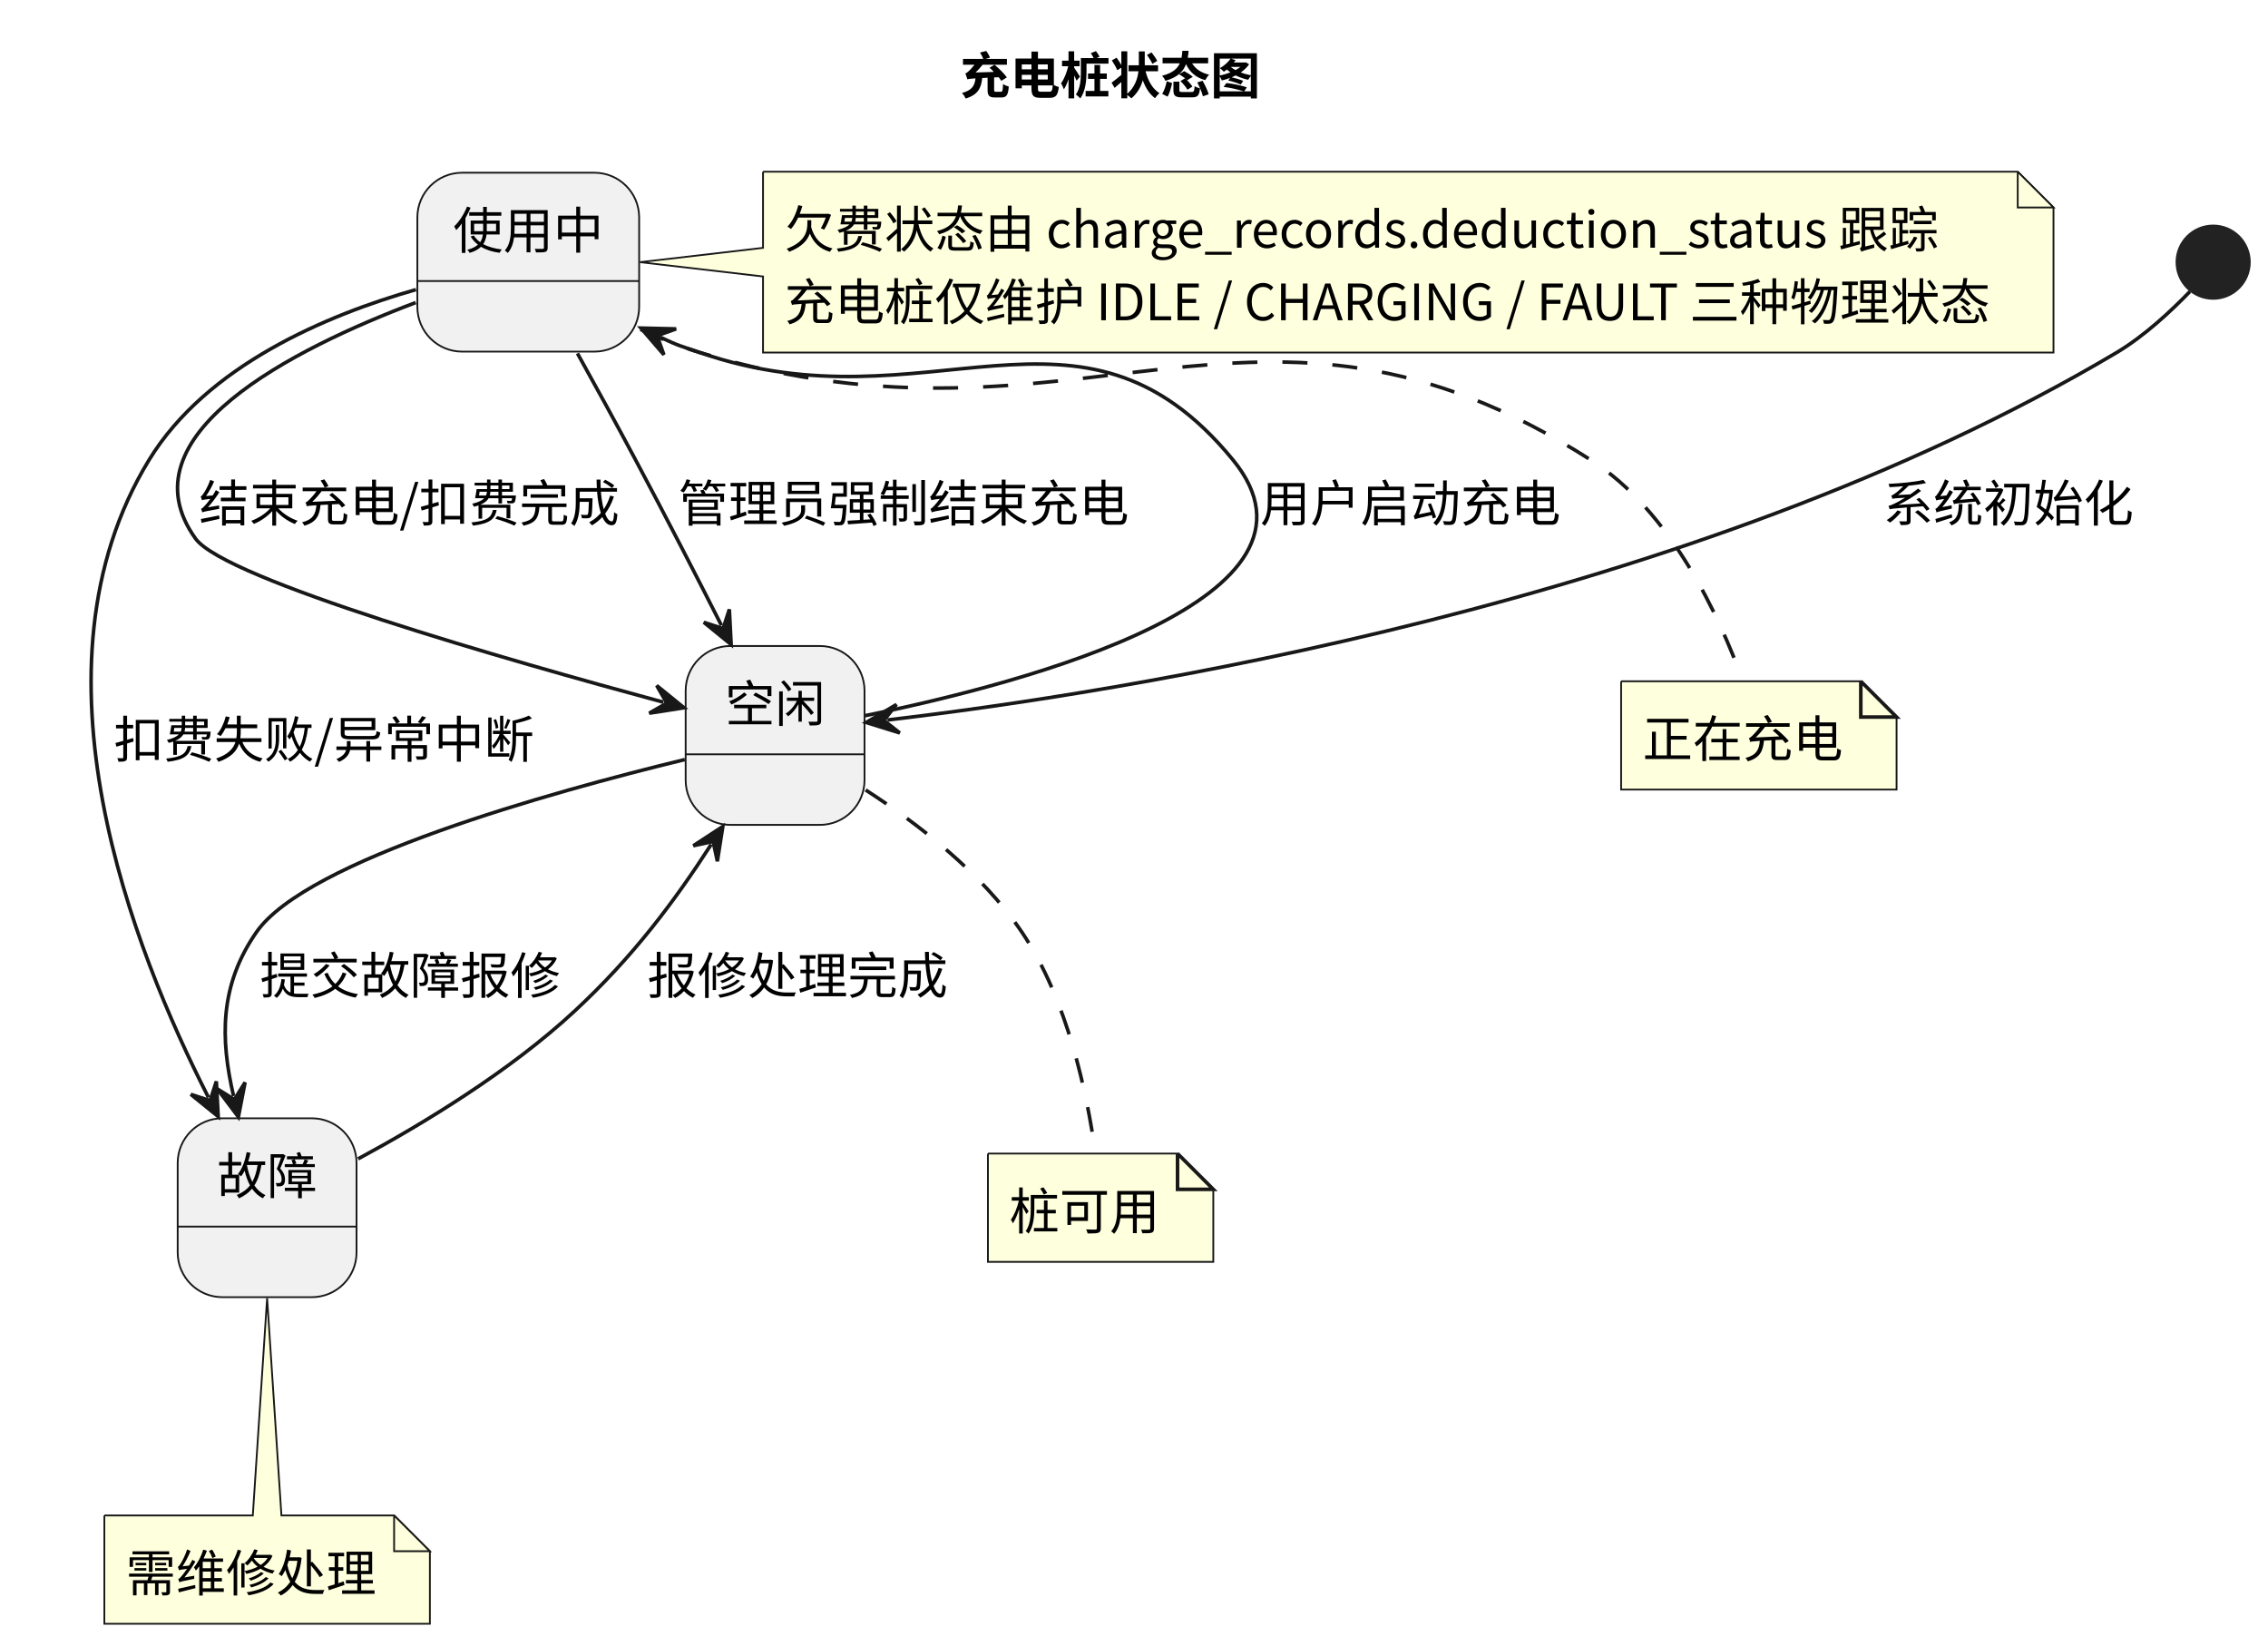
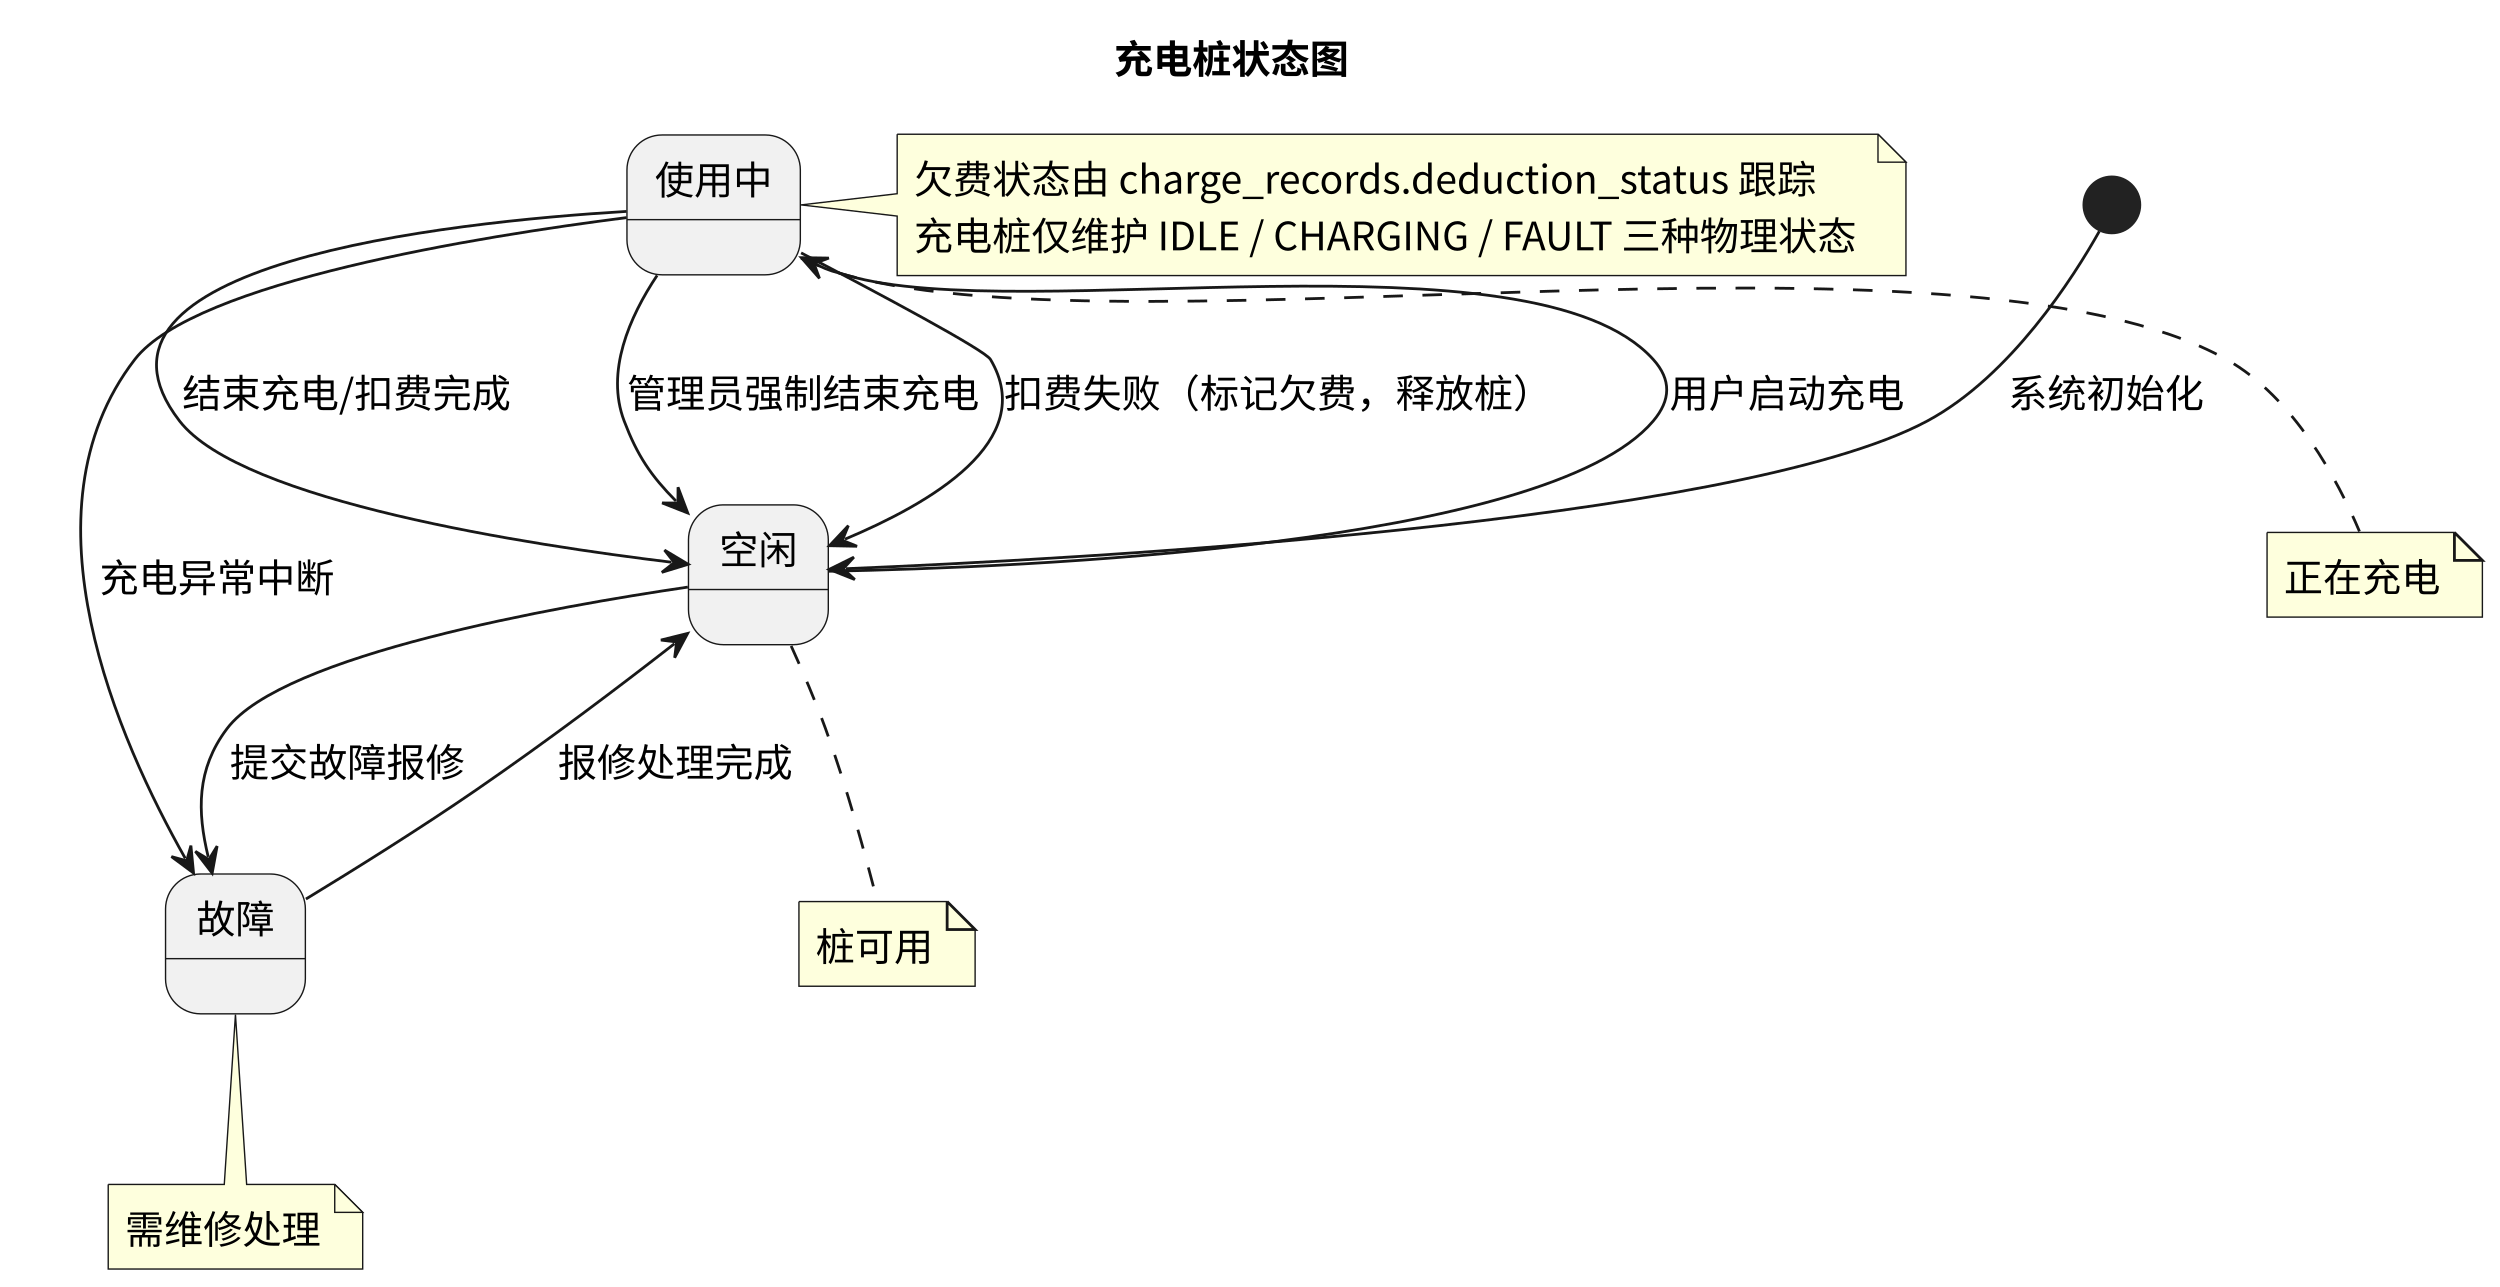
- <svg xmlns="http://www.w3.org/2000/svg" contentStyleType="text/css" data-diagram-type="STATE" height="460px" preserveAspectRatio="none" style="width:634px;height:460px;background:#FFFFFF;" version="1.1" viewBox="0 0 634 460" width="634px" zoomAndPan="magnify">
+ <svg xmlns="http://www.w3.org/2000/svg" contentStyleType="text/css" data-diagram-type="STATE" height="460px" preserveAspectRatio="none" style="width:894px;height:460px;background:#FFFFFF;" version="1.1" viewBox="0 0 894 460" width="894px" zoomAndPan="magnify">
  <defs />
  <g>
    <g class="title" data-source-line="3">
-       <text fill="#000000" font-family="Noto Sans CJK SC" font-size="14" font-weight="bold" lengthAdjust="spacing" textLength="84" x="268.335" y="26.24">充电桩状态图</text>
+       <text fill="#000000" font-family="Noto Sans CJK SC" font-size="14" font-weight="bold" lengthAdjust="spacing" textLength="84" x="398.35" y="26.24">充电桩状态图</text>
    </g>
    <g id="IDLE">
-       <rect fill="#F1F1F1" height="50" rx="12.5" ry="12.5" style="stroke:#181818;stroke-width:0.5;" width="50" x="191.67" y="180.542" />
-       <line style="stroke:#181818;stroke-width:0.5;" x1="191.67" x2="241.67" y1="210.814" y2="210.814" />
-       <text fill="#000000" font-family="Noto Sans CJK SC" font-size="14" lengthAdjust="spacing" textLength="28" x="202.67" y="201.782">空闲</text>
+       <rect fill="#F1F1F1" height="50" rx="12.5" ry="12.5" style="stroke:#181818;stroke-width:0.5;" width="50" x="246.2" y="180.542" />
+       <line style="stroke:#181818;stroke-width:0.5;" x1="246.2" x2="296.2" y1="210.814" y2="210.814" />
+       <text fill="#000000" font-family="Noto Sans CJK SC" font-size="14" lengthAdjust="spacing" textLength="28" x="257.2" y="201.782">空闲</text>
    </g>
    <g id="CHARGING">
-       <rect fill="#F1F1F1" height="50" rx="12.5" ry="12.5" style="stroke:#181818;stroke-width:0.5;" width="62" x="116.67" y="48.272" />
-       <line style="stroke:#181818;stroke-width:0.5;" x1="116.67" x2="178.67" y1="78.544" y2="78.544" />
-       <text fill="#000000" font-family="Noto Sans CJK SC" font-size="14" lengthAdjust="spacing" textLength="42" x="126.67" y="69.512">使用中</text>
+       <rect fill="#F1F1F1" height="50" rx="12.5" ry="12.5" style="stroke:#181818;stroke-width:0.5;" width="62" x="224.2" y="48.272" />
+       <line style="stroke:#181818;stroke-width:0.5;" x1="224.2" x2="286.2" y1="78.544" y2="78.544" />
+       <text fill="#000000" font-family="Noto Sans CJK SC" font-size="14" lengthAdjust="spacing" textLength="42" x="234.2" y="69.512">使用中</text>
    </g>
    <g id="FAULT">
-       <rect fill="#F1F1F1" height="50" rx="12.5" ry="12.5" style="stroke:#181818;stroke-width:0.5;" width="50" x="49.67" y="312.542" />
-       <line style="stroke:#181818;stroke-width:0.5;" x1="49.67" x2="99.67" y1="342.814" y2="342.814" />
-       <text fill="#000000" font-family="Noto Sans CJK SC" font-size="14" lengthAdjust="spacing" textLength="28" x="60.67" y="333.782">故障</text>
+       <rect fill="#F1F1F1" height="50" rx="12.5" ry="12.5" style="stroke:#181818;stroke-width:0.5;" width="50" x="59.2" y="312.542" />
+       <line style="stroke:#181818;stroke-width:0.5;" x1="59.2" x2="109.2" y1="342.814" y2="342.814" />
+       <text fill="#000000" font-family="Noto Sans CJK SC" font-size="14" lengthAdjust="spacing" textLength="28" x="70.2" y="333.782">故障</text>
    </g>
-     <ellipse cx="618.67" cy="73.272" fill="#222222" rx="10" ry="10" style="stroke:#222222;stroke-width:1;" />
-     <g class="entity" data-entity="GMN2" data-source-line="17" data-uid="ent0003" id="entity_GMN2">
-       <path d="M276.17,322.402 L276.17,352.674 L339.17,352.674 L339.17,332.402 L329.17,322.402 L276.17,322.402" fill="#FEFFDD" style="stroke:#181818;stroke-width:0.5;" />
-       <path d="M329.17,322.402 L329.17,332.402 L339.17,332.402 L329.17,322.402" fill="#FEFFDD" style="stroke:#181818;stroke-width:1;" />
-       <text fill="#000000" font-family="Noto Sans CJK SC" font-size="14" lengthAdjust="spacing" textLength="42" x="282.17" y="343.642">桩可用</text>
+     <ellipse cx="755.2" cy="73.272" fill="#222222" rx="10" ry="10" style="stroke:#222222;stroke-width:1;" />
+     <g class="entity" data-entity="GMN2" data-source-line="18" data-uid="ent0003" id="entity_GMN2">
+       <path d="M285.7,322.402 L285.7,352.674 L348.7,352.674 L348.7,332.402 L338.7,322.402 L285.7,322.402" fill="#FEFFDD" style="stroke:#181818;stroke-width:0.5;" />
+       <path d="M338.7,322.402 L338.7,332.402 L348.7,332.402 L338.7,322.402" fill="#FEFFDD" style="stroke:#181818;stroke-width:1;" />
+       <text fill="#000000" font-family="Noto Sans CJK SC" font-size="14" lengthAdjust="spacing" textLength="42" x="291.7" y="343.642">桩可用</text>
    </g>
-     <g class="entity" data-entity="GMN5" data-source-line="18" data-uid="ent0006" id="entity_GMN5">
-       <path d="M453.17,190.402 L453.17,220.674 L530.17,220.674 L530.17,200.402 L520.17,190.402 L453.17,190.402" fill="#FEFFDD" style="stroke:#181818;stroke-width:0.5;" />
-       <path d="M520.17,190.402 L520.17,200.402 L530.17,200.402 L520.17,190.402" fill="#FEFFDD" style="stroke:#181818;stroke-width:1;" />
-       <text fill="#000000" font-family="Noto Sans CJK SC" font-size="14" lengthAdjust="spacing" textLength="56" x="459.17" y="211.642">正在充电</text>
+     <g class="entity" data-entity="GMN5" data-source-line="19" data-uid="ent0006" id="entity_GMN5">
+       <path d="M810.7,190.402 L810.7,220.674 L887.7,220.674 L887.7,200.402 L877.7,190.402 L810.7,190.402" fill="#FEFFDD" style="stroke:#181818;stroke-width:0.5;" />
+       <path d="M877.7,190.402 L877.7,200.402 L887.7,200.402 L877.7,190.402" fill="#FEFFDD" style="stroke:#181818;stroke-width:1;" />
+       <text fill="#000000" font-family="Noto Sans CJK SC" font-size="14" lengthAdjust="spacing" textLength="56" x="816.7" y="211.642">正在充电</text>
    </g>
-     <g class="entity" data-entity="GMN8" data-source-line="19" data-uid="ent0009" id="entity_GMN8">
-       <path d="M29.17,423.542 L29.17,453.814 A0,0 0 0 0 29.17,453.814 L120.17,453.814 A0,0 0 0 0 120.17,453.814 L120.17,433.542 L110.17,423.542 L78.67,423.542 L74.67,362.792 L70.67,423.542 L29.17,423.542 A0,0 0 0 0 29.17,423.542" fill="#FEFFDD" style="stroke:#181818;stroke-width:0.5;" />
-       <path d="M110.17,423.542 L110.17,433.542 L120.17,433.542 L110.17,423.542" fill="#FEFFDD" style="stroke:#181818;stroke-width:0.5;" />
-       <text fill="#000000" font-family="Noto Sans CJK SC" font-size="14" lengthAdjust="spacing" textLength="70" x="35.17" y="444.782">需维修处理</text>
+     <g class="entity" data-entity="GMN8" data-source-line="20" data-uid="ent0009" id="entity_GMN8">
+       <path d="M38.7,423.542 L38.7,453.814 A0,0 0 0 0 38.7,453.814 L129.7,453.814 A0,0 0 0 0 129.7,453.814 L129.7,433.542 L119.7,423.542 L88.2,423.542 L84.2,362.792 L80.2,423.542 L38.7,423.542 A0,0 0 0 0 38.7,423.542" fill="#FEFFDD" style="stroke:#181818;stroke-width:0.5;" />
+       <path d="M119.7,423.542 L119.7,433.542 L129.7,433.542 L119.7,423.542" fill="#FEFFDD" style="stroke:#181818;stroke-width:0.5;" />
+       <text fill="#000000" font-family="Noto Sans CJK SC" font-size="14" lengthAdjust="spacing" textLength="70" x="44.7" y="444.782">需维修处理</text>
    </g>
-     <g class="entity" data-entity="GMN11" data-source-line="21" data-uid="ent0012" id="entity_GMN11">
-       <path d="M213.3,47.992 L213.3,69.272 L178.9,73.272 L213.3,77.272 L213.3,98.536 A0,0 0 0 0 213.3,98.536 L574.037,98.536 A0,0 0 0 0 574.037,98.536 L574.037,57.992 L564.037,47.992 L213.3,47.992 A0,0 0 0 0 213.3,47.992" fill="#FEFFDD" style="stroke:#181818;stroke-width:0.5;" />
-       <path d="M564.037,47.992 L564.037,57.992 L574.037,57.992 L564.037,47.992" fill="#FEFFDD" style="stroke:#181818;stroke-width:0.5;" />
-       <text fill="#000000" font-family="Noto Sans CJK SC" font-size="14" lengthAdjust="spacing" textLength="324.841" x="219.3" y="69.232">欠费状态由 charge_records.deduction_status 跟踪</text>
-       <text fill="#000000" font-family="Noto Sans CJK SC" font-size="14" lengthAdjust="spacing" textLength="339.737" x="219.3" y="89.504">充电桩仅维护 IDLE / CHARGING / FAULT 三种物理状态</text>
+     <g class="entity" data-entity="GMN11" data-source-line="22" data-uid="ent0012" id="entity_GMN11">
+       <path d="M320.83,47.992 L320.83,69.272 L286.43,73.272 L320.83,77.272 L320.83,98.536 A0,0 0 0 0 320.83,98.536 L681.567,98.536 A0,0 0 0 0 681.567,98.536 L681.567,57.992 L671.567,47.992 L320.83,47.992 A0,0 0 0 0 320.83,47.992" fill="#FEFFDD" style="stroke:#181818;stroke-width:0.5;" />
+       <path d="M671.567,47.992 L671.567,57.992 L681.567,57.992 L671.567,47.992" fill="#FEFFDD" style="stroke:#181818;stroke-width:0.5;" />
+       <text fill="#000000" font-family="Noto Sans CJK SC" font-size="14" lengthAdjust="spacing" textLength="324.841" x="326.83" y="69.232">欠费状态由 charge_records.deduction_status 跟踪</text>
+       <text fill="#000000" font-family="Noto Sans CJK SC" font-size="14" lengthAdjust="spacing" textLength="339.737" x="326.83" y="89.504">充电桩仅维护 IDLE / CHARGING / FAULT 三种物理状态</text>
    </g>
    <g class="link" data-entity-1=".start." data-entity-2="IDLE" data-source-line="9" data-uid="lnk3" id="link_.start._IDLE">
-       <path d="M612.17,81.482 C607.04,86.802 599.47,93.902 591.67,98.542 C473.02,169.042 311.299,193.792 248.079,201.222" fill="none" id="*start*-to-IDLE" style="stroke:#181818;stroke-width:1;" />
-       <polygon fill="#181818" points="242.12,201.922,251.525,204.844,247.086,201.338,250.592,196.899,242.12,201.922" style="stroke:#181818;stroke-width:1;" />
-       <text fill="#000000" font-family="Noto Sans CJK SC" font-size="14" lengthAdjust="spacing" textLength="70" x="526.43" y="145.782">系统初始化</text>
+       <path d="M750.73,82.692 C741.6,98.952 719.12,134.462 689.2,150.542 C620.47,187.462 382.185,200.096 302.515,203.366" fill="none" id="*start*-to-IDLE" style="stroke:#181818;stroke-width:1;" />
+       <polygon fill="#181818" points="296.52,203.612,305.676,207.239,301.516,203.407,305.348,199.246,296.52,203.612" style="stroke:#181818;stroke-width:1;" />
+       <text fill="#000000" font-family="Noto Sans CJK SC" font-size="14" lengthAdjust="spacing" textLength="70" x="718.13" y="145.782">系统初始化</text>
    </g>
    <g class="link" data-entity-1="IDLE" data-entity-2="CHARGING" data-source-line="10" data-uid="lnk4" id="link_IDLE_CHARGING">
-       <path d="M241.85,200.012 C287.47,190.732 376.27,167.132 344.67,128.542 C301.88,76.272 259.5,120.652 195.67,98.542 C190.2,96.642 189.986,96.804 184.585,94.254" fill="none" id="IDLE-to-CHARGING" style="stroke:#181818;stroke-width:1;" />
-       <polygon fill="#181818" points="179.16,91.692,185.59,99.152,183.681,93.827,189.006,91.918,179.16,91.692" style="stroke:#181818;stroke-width:1;" />
-       <text fill="#000000" font-family="Noto Sans CJK SC" font-size="14" lengthAdjust="spacing" textLength="84" x="352.27" y="145.782">用户启动充电</text>
+       <path d="M296.24,204.282 C364.86,203.002 553.28,195.392 591.2,150.542 C597.51,143.072 597.74,135.802 591.2,128.542 C548.12,80.742 364.93,116.692 303.2,98.542 C297.64,96.902 297.407,97.159 291.997,94.659" fill="none" id="IDLE-to-CHARGING" style="stroke:#181818;stroke-width:1;" />
+       <polygon fill="#181818" points="286.55,92.142,293.042,99.548,291.089,94.239,296.398,92.286,286.55,92.142" style="stroke:#181818;stroke-width:1;" />
+       <text fill="#000000" font-family="Noto Sans CJK SC" font-size="14" lengthAdjust="spacing" textLength="84" x="597.02" y="145.782">用户启动充电</text>
    </g>
    <g class="link" data-entity-1="CHARGING" data-entity-2="IDLE" data-source-line="11" data-uid="lnk5" id="link_CHARGING_IDLE">
-       <path d="M116.21,84.562 C81.74,97.562 33.91,121.742 54.67,150.542 C62.88,161.932 141.908,184.487 185.428,196.247" fill="none" id="CHARGING-to-IDLE" style="stroke:#181818;stroke-width:1;" />
-       <polygon fill="#181818" points="191.22,197.812,183.575,191.603,186.393,196.508,181.488,199.326,191.22,197.812" style="stroke:#181818;stroke-width:1;" />
-       <text fill="#000000" font-family="Noto Sans CJK SC" font-size="14" lengthAdjust="spacing" textLength="117.487" x="55.67" y="145.782">结束充电/扣费完成</text>
+       <path d="M224.06,75.592 C159.57,79.492 20.87,94.452 64.2,150.542 C86.45,179.342 190.014,194.968 240.124,201.058" fill="none" id="CHARGING-to-IDLE" style="stroke:#181818;stroke-width:1;" />
+       <polygon fill="#181818" points="246.08,201.782,237.628,196.725,241.117,201.179,236.663,204.667,246.08,201.782" style="stroke:#181818;stroke-width:1;" />
+       <text fill="#000000" font-family="Noto Sans CJK SC" font-size="14" lengthAdjust="spacing" textLength="117.487" x="65.2" y="145.782">结束充电/扣费完成</text>
    </g>
    <g class="link" data-entity-1="CHARGING" data-entity-2="IDLE" data-source-line="12" data-uid="lnk6" id="link_CHARGING_IDLE">
-       <path d="M161.42,98.762 C166.58,108.052 172.46,118.752 177.67,128.542 C186.81,145.682 194.085,159.831 201.675,174.791" fill="none" id="CHARGING-to-IDLE-1" style="stroke:#181818;stroke-width:1;" />
-       <polygon fill="#181818" points="204.39,180.142,203.885,170.306,202.128,175.683,196.751,173.926,204.39,180.142" style="stroke:#181818;stroke-width:1;" />
-       <text fill="#000000" font-family="Noto Sans CJK SC" font-size="14" lengthAdjust="spacing" textLength="125.999" x="189.58" y="145.782">管理员强制结束充电</text>
+       <path d="M234.98,98.492 C225.05,113.392 216.51,132.952 223.2,150.542 C227.92,162.972 232.756,170.091 241.726,179.181" fill="none" id="CHARGING-to-IDLE-1" style="stroke:#181818;stroke-width:1;" />
+       <polygon fill="#181818" points="245.94,183.452,242.466,174.236,242.428,179.893,236.771,179.855,245.94,183.452" style="stroke:#181818;stroke-width:1;" />
+       <text fill="#000000" font-family="Noto Sans CJK SC" font-size="14" lengthAdjust="spacing" textLength="125.999" x="224.2" y="145.782">管理员强制结束充电</text>
+     </g>
+     <g class="link" data-entity-1="CHARGING" data-entity-2="IDLE" data-source-line="14" data-uid="lnk8" id="link_CHARGING_IDLE">
+       <path d="M286.48,90.432 C314.74,105.192 352.22,125.202 354.2,128.542 C371.52,157.792 332.481,180.067 302.151,192.817" fill="none" id="CHARGING-to-IDLE-2" style="stroke:#181818;stroke-width:1;" />
+       <polygon fill="#181818" points="296.62,195.142,306.467,195.342,301.229,193.204,303.367,187.967,296.62,195.142" style="stroke:#181818;stroke-width:1;" />
+       <text fill="#000000" font-family="Noto Sans CJK SC" font-size="14" lengthAdjust="spacing" textLength="195.999" x="359.07" y="145.782">扣费失败（标记欠费，释放桩）</text>
    </g>
    <g class="link" data-entity-1="CHARGING" data-entity-2="FAULT" data-source-line="13" data-uid="lnk7" id="link_CHARGING_FAULT">
-       <path d="M116.27,80.942 C91.24,88.092 57.79,102.172 41.67,128.542 C6,186.872 37.325,265.627 58.275,306.717" fill="none" id="CHARGING-to-FAULT" style="stroke:#181818;stroke-width:1;" />
-       <polygon fill="#181818" points="61,312.062,60.475,302.227,58.729,307.608,53.348,305.861,61,312.062" style="stroke:#181818;stroke-width:1;" />
-       <text fill="#000000" font-family="Noto Sans CJK SC" font-size="14" lengthAdjust="spacing" textLength="117.487" x="31.82" y="211.782">扣费失败/异常中断</text>
+       <path d="M224.08,77.812 C171.71,84.492 69.59,100.822 48.2,128.542 C6,183.232 42.509,264.928 66.259,306.968" fill="none" id="CHARGING-to-FAULT" style="stroke:#181818;stroke-width:1;" />
+       <polygon fill="#181818" points="69.21,312.192,68.266,302.388,66.751,307.839,61.3,306.323,69.21,312.192" style="stroke:#181818;stroke-width:1;" />
+       <text fill="#000000" font-family="Noto Sans CJK SC" font-size="14" lengthAdjust="spacing" textLength="84" x="35.58" y="211.782">充电异常中断</text>
    </g>
-     <g class="link" data-entity-1="IDLE" data-entity-2="FAULT" data-source-line="14" data-uid="lnk8" id="link_IDLE_FAULT">
-       <path d="M191.44,212.282 C153.76,221.432 85.69,240.352 71.67,260.542 C61.35,275.402 61.579,290.276 65.289,306.326" fill="none" id="IDLE-to-FAULT" style="stroke:#181818;stroke-width:1;" />
-       <polygon fill="#181818" points="66.64,312.172,68.51,302.502,65.514,307.3,60.716,304.304,66.64,312.172" style="stroke:#181818;stroke-width:1;" />
-       <text fill="#000000" font-family="Noto Sans CJK SC" font-size="14" lengthAdjust="spacing" textLength="84" x="72.67" y="277.782">提交故障报修</text>
+     <g class="link" data-entity-1="IDLE" data-entity-2="FAULT" data-source-line="15" data-uid="lnk9" id="link_IDLE_FAULT">
+       <path d="M245.97,209.942 C199.01,216.852 101.14,234.132 81.2,260.542 C70.21,275.082 70.527,290.201 74.457,306.421" fill="none" id="IDLE-to-FAULT" style="stroke:#181818;stroke-width:1;" />
+       <polygon fill="#181818" points="75.87,312.252,77.638,302.563,74.693,307.392,69.863,304.447,75.87,312.252" style="stroke:#181818;stroke-width:1;" />
+       <text fill="#000000" font-family="Noto Sans CJK SC" font-size="14" lengthAdjust="spacing" textLength="84" x="82.2" y="277.782">提交故障报修</text>
    </g>
-     <g class="link" data-entity-1="FAULT" data-entity-2="IDLE" data-source-line="15" data-uid="lnk9" id="link_FAULT_IDLE">
-       <path d="M100.11,323.882 C118.21,314.112 142.45,299.452 160.67,282.542 C177.01,267.372 188.533,251.911 198.803,236.021" fill="none" id="FAULT-to-IDLE" style="stroke:#181818;stroke-width:1;" />
-       <polygon fill="#181818" points="202.06,230.982,193.815,236.369,199.346,235.181,200.534,240.712,202.06,230.982" style="stroke:#181818;stroke-width:1;" />
-       <text fill="#000000" font-family="Noto Sans CJK SC" font-size="14" lengthAdjust="spacing" textLength="84" x="180.96" y="277.782">报修处理完成</text>
+     <g class="link" data-entity-1="FAULT" data-entity-2="IDLE" data-source-line="16" data-uid="lnk10" id="link_FAULT_IDLE">
+       <path d="M109.4,321.492 C126.73,310.952 150.16,296.332 170.2,282.542 C196.59,264.372 220.995,245.897 241.165,230.197" fill="none" id="FAULT-to-IDLE" style="stroke:#181818;stroke-width:1;" />
+       <polygon fill="#181818" points="245.9,226.512,236.341,228.884,241.954,229.583,241.255,235.196,245.9,226.512" style="stroke:#181818;stroke-width:1;" />
+       <text fill="#000000" font-family="Noto Sans CJK SC" font-size="14" lengthAdjust="spacing" textLength="84" x="199.47" y="277.782">报修处理完成</text>
    </g>
-     <g class="link" data-entity-1="IDLE" data-entity-2="GMN2" data-source-line="17" data-uid="lnk4" id="link_IDLE_GMN2">
-       <path d="M241.98,220.782 C256.71,230.272 274.51,244.032 285.67,260.542 C298.44,279.432 303.9,305.782 306.16,321.972" fill="none" id="IDLE-GMN2" style="stroke:#181818;stroke-width:1;stroke-dasharray:7,7;" />
+     <g class="link" data-entity-1="IDLE" data-entity-2="GMN2" data-source-line="18" data-uid="lnk4" id="link_IDLE_GMN2">
+       <path d="M282.91,230.982 C287.07,240.142 291.61,250.712 295.2,260.542 C302.88,281.572 309.7,306.632 313.64,322.062" fill="none" id="IDLE-GMN2" style="stroke:#181818;stroke-width:1;stroke-dasharray:7,7;" />
    </g>
-     <g class="link" data-entity-1="CHARGING" data-entity-2="GMN5" data-source-line="18" data-uid="lnk7" id="link_CHARGING_GMN5">
-       <path d="M179.04,92.072 C184.46,94.572 190.13,96.862 195.67,98.542 C302.35,130.842 350.73,68.542 444.67,128.542 C467.16,142.902 480.64,172.272 487.07,190.002" fill="none" id="CHARGING-GMN5" style="stroke:#181818;stroke-width:1;stroke-dasharray:7,7;" />
+     <g class="link" data-entity-1="CHARGING" data-entity-2="GMN5" data-source-line="19" data-uid="lnk7" id="link_CHARGING_GMN5">
+       <path d="M286.49,92.352 C291.91,94.822 297.61,97.022 303.2,98.542 C409.14,127.232 700.48,74.832 796.2,128.542 C820.47,142.162 836.14,172.082 843.75,190.052" fill="none" id="CHARGING-GMN5" style="stroke:#181818;stroke-width:1;stroke-dasharray:7,7;" />
    </g>
  </g>
</svg>
